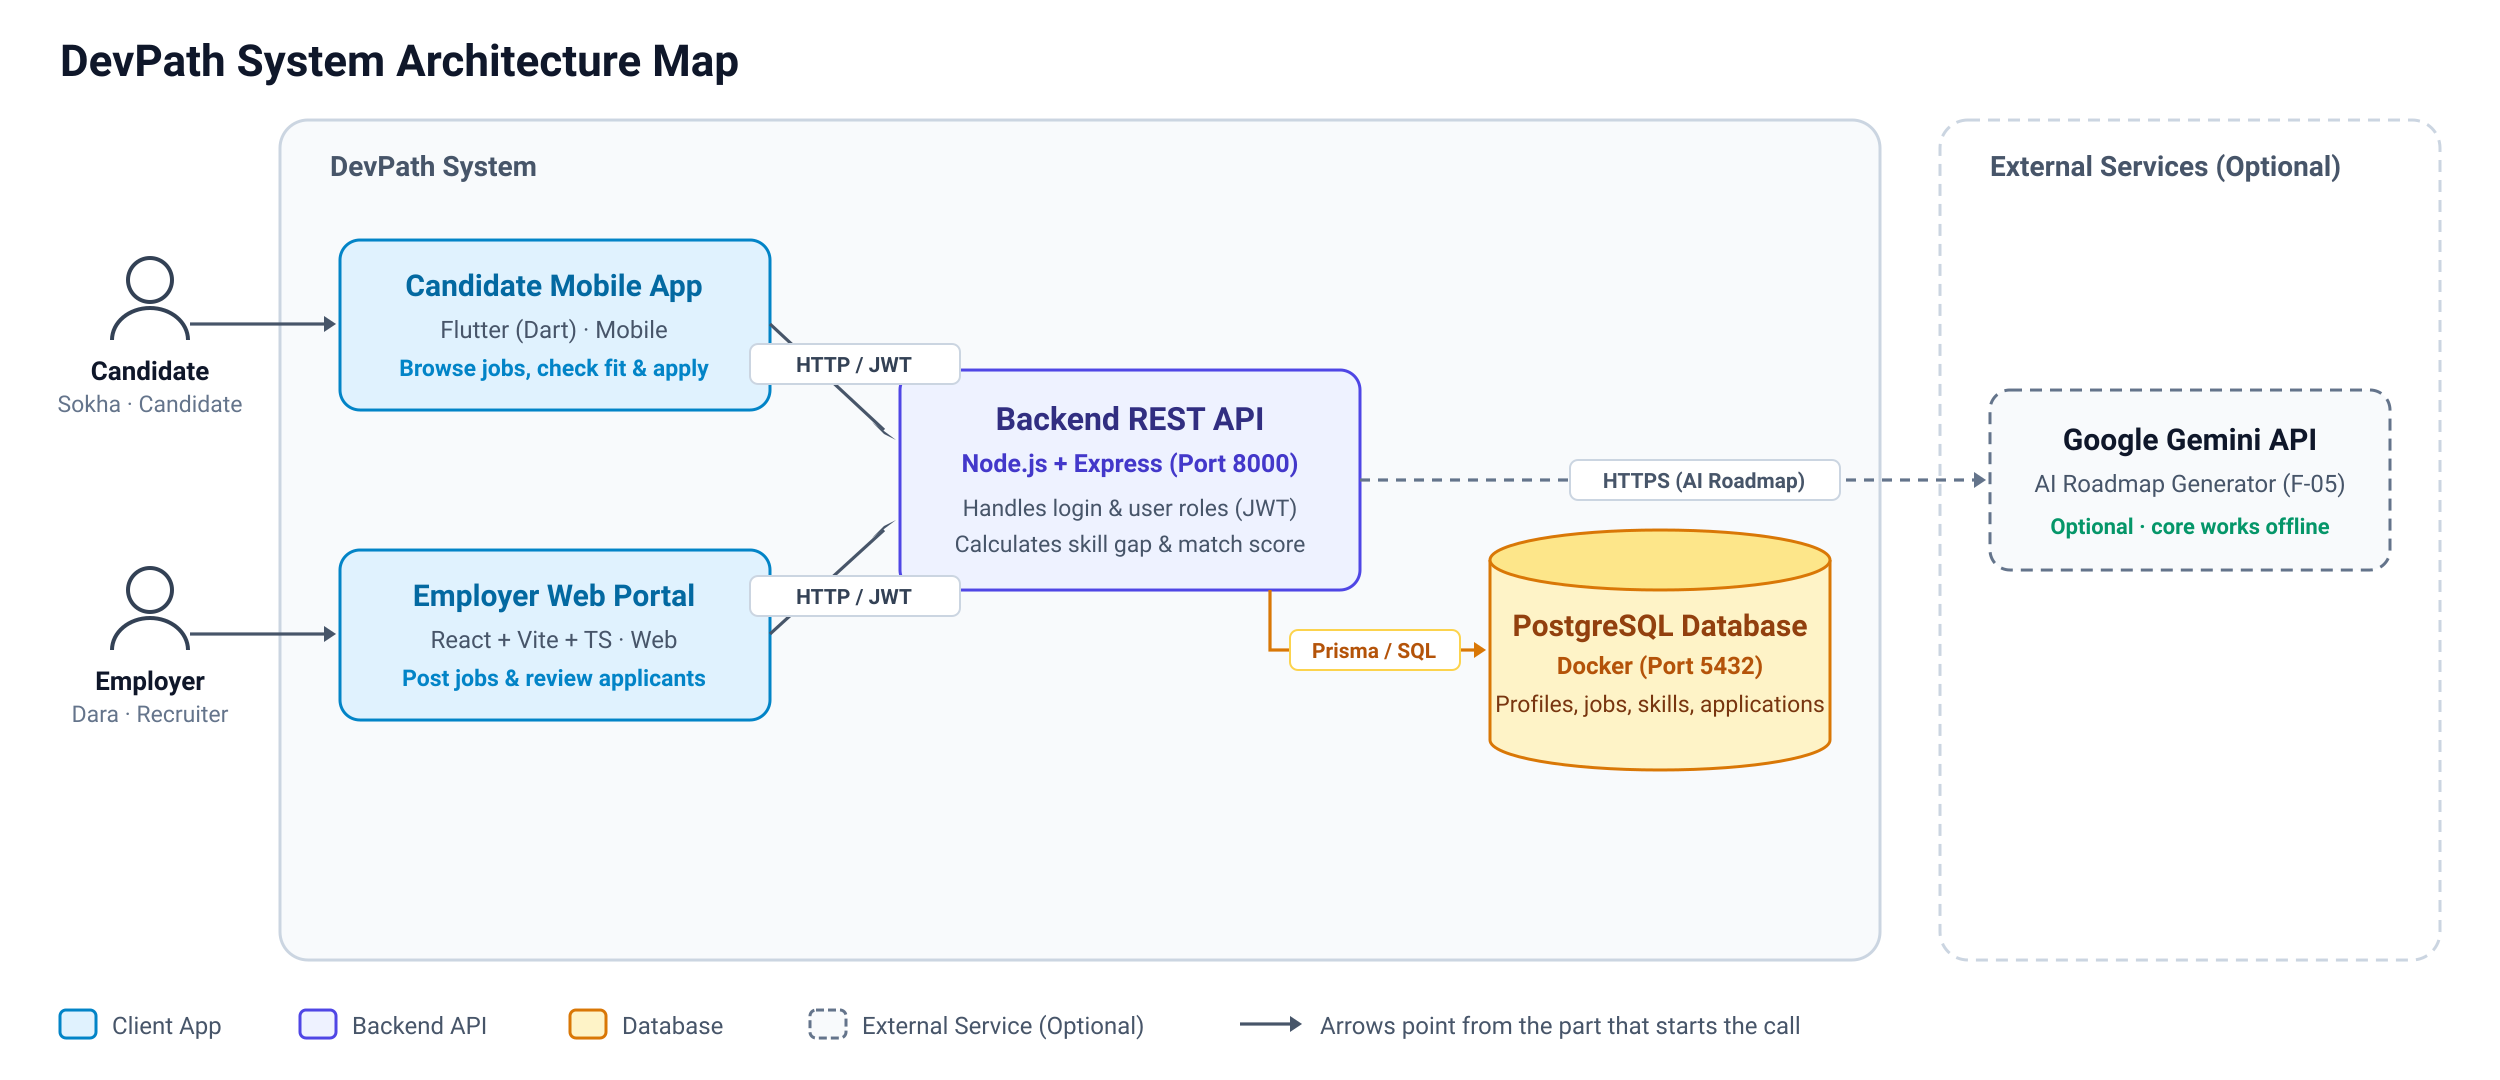
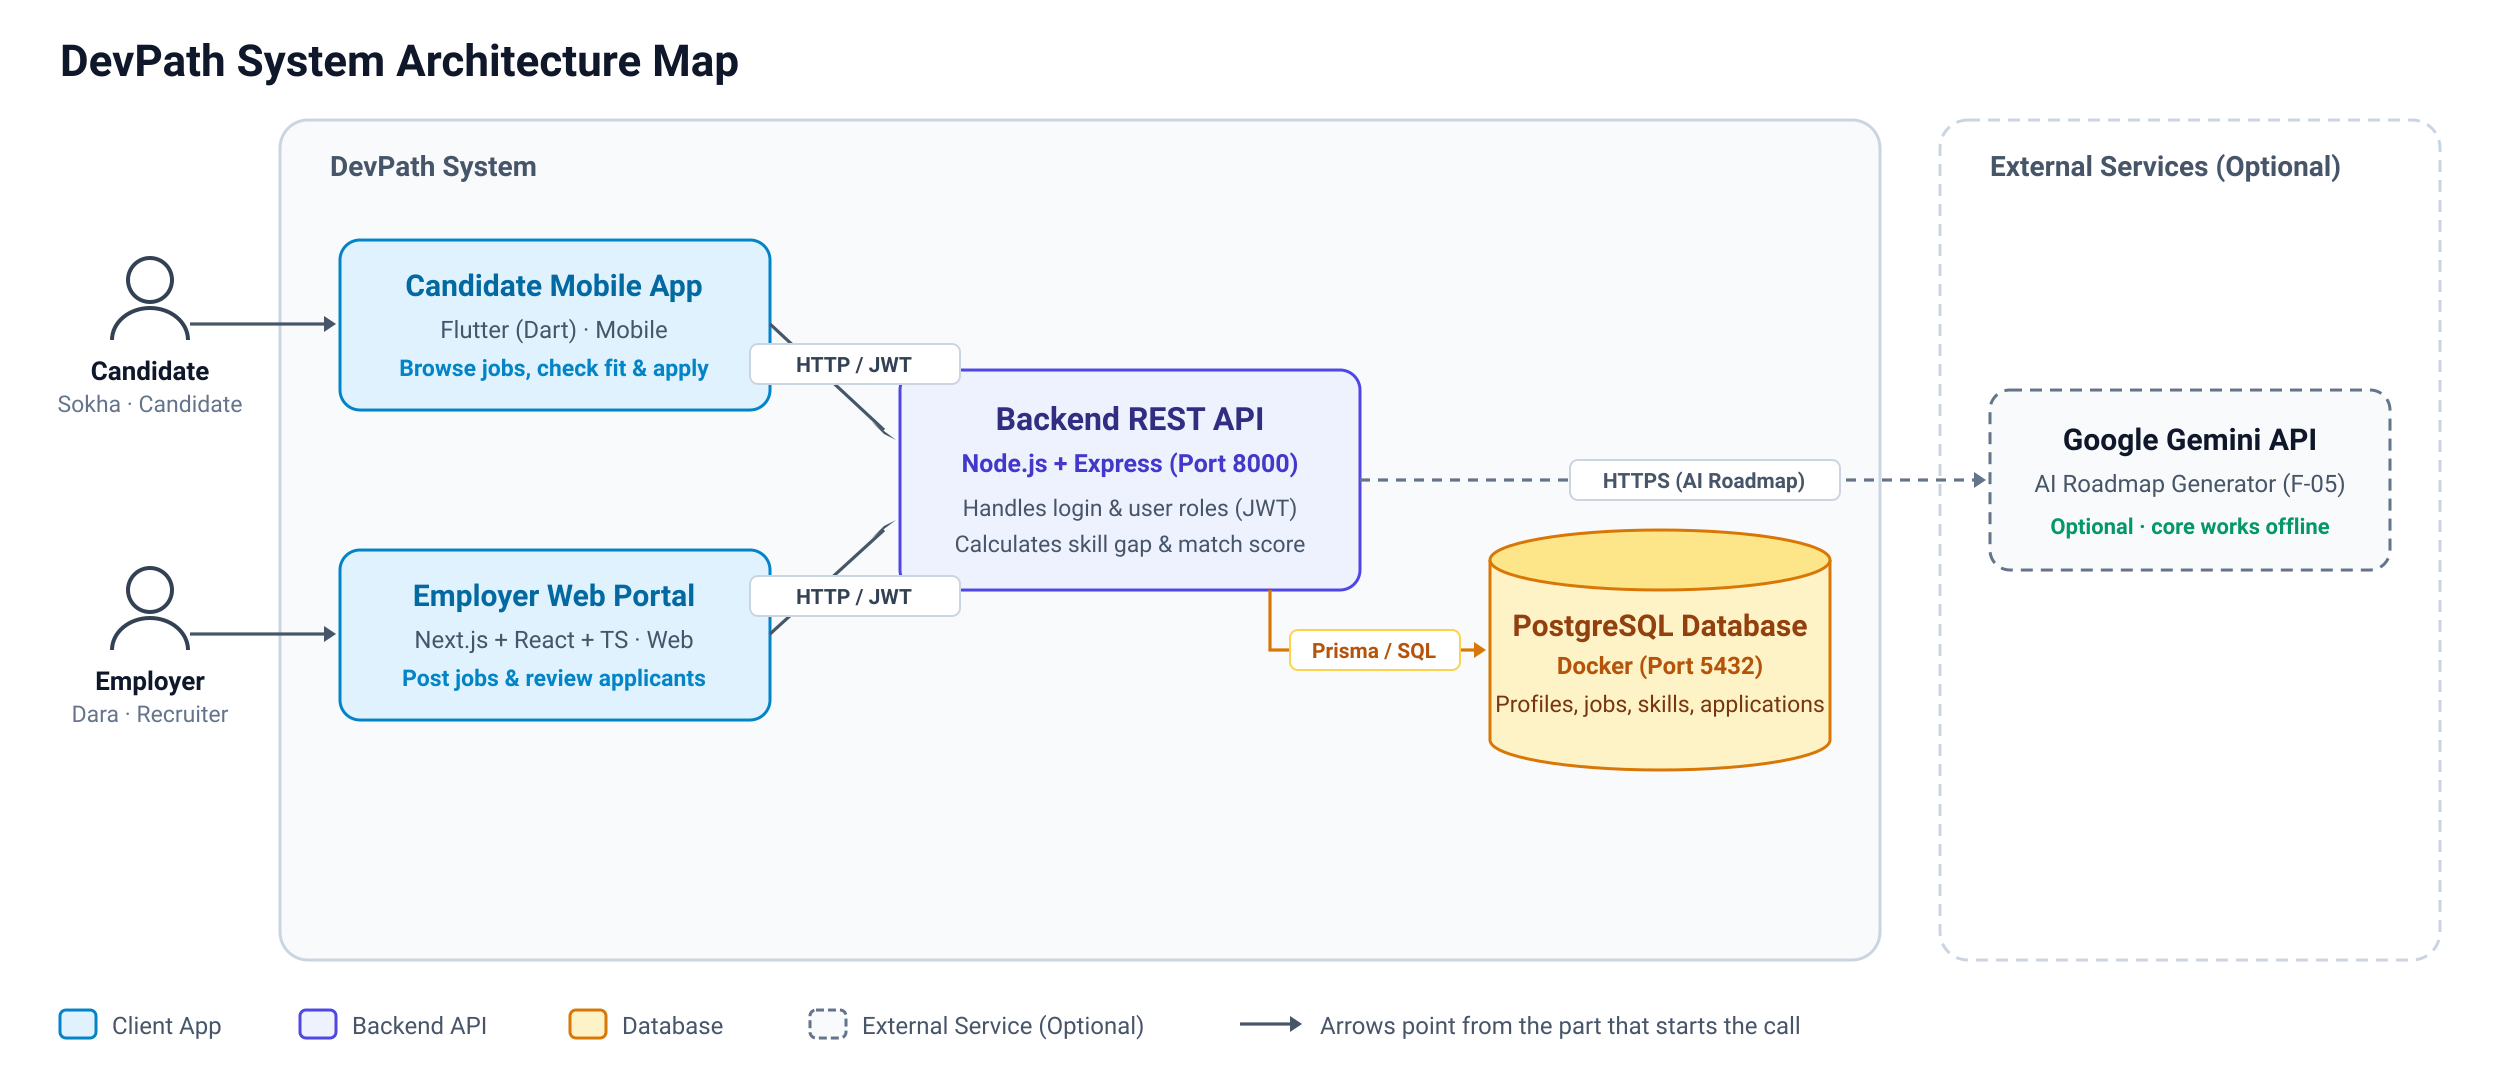
<svg xmlns="http://www.w3.org/2000/svg" width="1250" height="540" viewBox="0 0 1250 540">
  <rect width="1250" height="540" fill="#ffffff" />
  <text x="30" y="38" font-family="-apple-system, BlinkMacSystemFont, 'Segoe UI', Roboto, Helvetica, Arial, sans-serif" font-size="22" font-weight="700" fill="#0f172a">DevPath System Architecture Map</text>
  <rect x="140" y="60" width="800" height="420" rx="14" fill="#f8fafc" stroke="#cbd5e1" stroke-width="1.5" />
  <text x="165" y="88" font-family="-apple-system, BlinkMacSystemFont, 'Segoe UI', Roboto, Helvetica, Arial, sans-serif" font-size="14" font-weight="700" fill="#475569">DevPath System</text>
  <rect x="970" y="60" width="250" height="420" rx="14" fill="#ffffff" stroke="#cbd5e1" stroke-width="1.5" stroke-dasharray="6,4" />
  <text x="995" y="88" font-family="-apple-system, BlinkMacSystemFont, 'Segoe UI', Roboto, Helvetica, Arial, sans-serif" font-size="14" font-weight="700" fill="#475569">External Services (Optional)</text>
  <circle cx="75" cy="140" r="11" fill="none" stroke="#334155" stroke-width="2" />
  <path d="M56,170 A19,16 0 0 1 94,170" fill="none" stroke="#334155" stroke-width="2" />
  <text x="75" y="190" font-family="-apple-system, BlinkMacSystemFont, 'Segoe UI', Roboto, Helvetica, Arial, sans-serif" font-size="13" font-weight="700" fill="#0f172a" text-anchor="middle">Candidate</text>
  <text x="75" y="206" font-family="-apple-system, BlinkMacSystemFont, 'Segoe UI', Roboto, Helvetica, Arial, sans-serif" font-size="11.5" fill="#64748b" text-anchor="middle">Sokha · Candidate</text>
  <circle cx="75" cy="295" r="11" fill="none" stroke="#334155" stroke-width="2" />
  <path d="M56,325 A19,16 0 0 1 94,325" fill="none" stroke="#334155" stroke-width="2" />
  <text x="75" y="345" font-family="-apple-system, BlinkMacSystemFont, 'Segoe UI', Roboto, Helvetica, Arial, sans-serif" font-size="13" font-weight="700" fill="#0f172a" text-anchor="middle">Employer</text>
  <text x="75" y="361" font-family="-apple-system, BlinkMacSystemFont, 'Segoe UI', Roboto, Helvetica, Arial, sans-serif" font-size="11.5" fill="#64748b" text-anchor="middle">Dara · Recruiter</text>
  <rect x="170" y="120" width="215" height="85" rx="10" fill="#e0f2fe" stroke="#0284c7" stroke-width="1.5" />
  <text x="277" y="148" font-family="-apple-system, BlinkMacSystemFont, 'Segoe UI', Roboto, Helvetica, Arial, sans-serif" font-size="15" font-weight="700" fill="#0369a1" text-anchor="middle">Candidate Mobile App</text>
  <text x="277" y="169" font-family="-apple-system, BlinkMacSystemFont, 'Segoe UI', Roboto, Helvetica, Arial, sans-serif" font-size="12" fill="#475569" text-anchor="middle">Flutter (Dart) · Mobile</text>
  <text x="277" y="188" font-family="-apple-system, BlinkMacSystemFont, 'Segoe UI', Roboto, Helvetica, Arial, sans-serif" font-size="11.5" font-weight="600" fill="#0284c7" text-anchor="middle">Browse jobs, check fit &amp; apply</text>
  <rect x="170" y="275" width="215" height="85" rx="10" fill="#e0f2fe" stroke="#0284c7" stroke-width="1.5" />
  <text x="277" y="303" font-family="-apple-system, BlinkMacSystemFont, 'Segoe UI', Roboto, Helvetica, Arial, sans-serif" font-size="15" font-weight="700" fill="#0369a1" text-anchor="middle">Employer Web Portal</text>
-   <text x="277" y="324" font-family="-apple-system, BlinkMacSystemFont, 'Segoe UI', Roboto, Helvetica, Arial, sans-serif" font-size="12" fill="#475569" text-anchor="middle">React + Vite + TS · Web</text>
+   <text x="277" y="324" font-family="-apple-system, BlinkMacSystemFont, 'Segoe UI', Roboto, Helvetica, Arial, sans-serif" font-size="12" fill="#475569" text-anchor="middle">Next.js + React + TS · Web</text>
  <text x="277" y="343" font-family="-apple-system, BlinkMacSystemFont, 'Segoe UI', Roboto, Helvetica, Arial, sans-serif" font-size="11.5" font-weight="600" fill="#0284c7" text-anchor="middle">Post jobs &amp; review applicants</text>
  <rect x="450" y="185" width="230" height="110" rx="10" fill="#eef2ff" stroke="#4f46e5" stroke-width="1.5" />
  <text x="565" y="215" font-family="-apple-system, BlinkMacSystemFont, 'Segoe UI', Roboto, Helvetica, Arial, sans-serif" font-size="16" font-weight="700" fill="#312e81" text-anchor="middle">Backend REST API</text>
  <text x="565" y="236" font-family="-apple-system, BlinkMacSystemFont, 'Segoe UI', Roboto, Helvetica, Arial, sans-serif" font-size="12.5" font-weight="600" fill="#4338ca" text-anchor="middle">Node.js + Express (Port 8000)</text>
  <text x="565" y="258" font-family="-apple-system, BlinkMacSystemFont, 'Segoe UI', Roboto, Helvetica, Arial, sans-serif" font-size="11.5" fill="#475569" text-anchor="middle">Handles login &amp; user roles (JWT)</text>
  <text x="565" y="276" font-family="-apple-system, BlinkMacSystemFont, 'Segoe UI', Roboto, Helvetica, Arial, sans-serif" font-size="11.5" fill="#475569" text-anchor="middle">Calculates skill gap &amp; match score</text>
  <path d="M745,280 V370 A85,15 0 0 0 915,370 V280" fill="#fef3c7" stroke="#d97706" stroke-width="1.5" />
  <ellipse cx="830" cy="280" rx="85" ry="15" fill="#fde68a" stroke="#d97706" stroke-width="1.5" />
  <text x="830" y="318" font-family="-apple-system, BlinkMacSystemFont, 'Segoe UI', Roboto, Helvetica, Arial, sans-serif" font-size="15" font-weight="700" fill="#92400e" text-anchor="middle">PostgreSQL Database</text>
  <text x="830" y="337" font-family="-apple-system, BlinkMacSystemFont, 'Segoe UI', Roboto, Helvetica, Arial, sans-serif" font-size="12" font-weight="600" fill="#b45309" text-anchor="middle">Docker (Port 5432)</text>
  <text x="830" y="356" font-family="-apple-system, BlinkMacSystemFont, 'Segoe UI', Roboto, Helvetica, Arial, sans-serif" font-size="11.5" fill="#78350f" text-anchor="middle">Profiles, jobs, skills, applications</text>
  <rect x="995" y="195" width="200" height="90" rx="10" fill="#f8fafc" stroke="#64748b" stroke-width="1.5" stroke-dasharray="6,4" />
  <text x="1095" y="225" font-family="-apple-system, BlinkMacSystemFont, 'Segoe UI', Roboto, Helvetica, Arial, sans-serif" font-size="15" font-weight="700" fill="#0f172a" text-anchor="middle">Google Gemini API</text>
  <text x="1095" y="246" font-family="-apple-system, BlinkMacSystemFont, 'Segoe UI', Roboto, Helvetica, Arial, sans-serif" font-size="12" fill="#475569" text-anchor="middle">AI Roadmap Generator (F-05)</text>
  <text x="1095" y="267" font-family="-apple-system, BlinkMacSystemFont, 'Segoe UI', Roboto, Helvetica, Arial, sans-serif" font-size="11" font-weight="600" fill="#059669" text-anchor="middle">Optional · core works offline</text>
  <line x1="95" y1="162" x2="162" y2="162" stroke="#475569" stroke-width="1.6" />
  <polygon points="162,158 168,162 162,166" fill="#475569" />
  <line x1="95" y1="317" x2="162" y2="317" stroke="#475569" stroke-width="1.6" />
  <polygon points="162,313 168,317 162,321" fill="#475569" />
  <path d="M385,162 L442,215" fill="none" stroke="#475569" stroke-width="1.6" />
  <polygon points="436,211 448,220 442,217" fill="#475569" />
  <path d="M385,317 L442,265" fill="none" stroke="#475569" stroke-width="1.6" />
  <polygon points="442,263 448,260 436,269" fill="#475569" />
  <path d="M635,295 V325 H737" fill="none" stroke="#d97706" stroke-width="1.6" />
  <polygon points="737,321 743,325 737,329" fill="#d97706" />
  <line x1="680" y1="240" x2="987" y2="240" stroke="#64748b" stroke-width="1.6" stroke-dasharray="5,4" />
  <polygon points="987,236 993,240 987,244" fill="#64748b" />
  <rect x="375" y="172" width="105" height="20" rx="4" fill="#ffffff" stroke="#cbd5e1" stroke-width="1" />
  <text x="427" y="186" font-family="-apple-system, BlinkMacSystemFont, 'Segoe UI', Roboto, Helvetica, Arial, sans-serif" font-size="10.5" font-weight="600" fill="#334155" text-anchor="middle">HTTP / JWT</text>
  <rect x="375" y="288" width="105" height="20" rx="4" fill="#ffffff" stroke="#cbd5e1" stroke-width="1" />
  <text x="427" y="302" font-family="-apple-system, BlinkMacSystemFont, 'Segoe UI', Roboto, Helvetica, Arial, sans-serif" font-size="10.5" font-weight="600" fill="#334155" text-anchor="middle">HTTP / JWT</text>
  <rect x="645" y="315" width="85" height="20" rx="4" fill="#ffffff" stroke="#fcd34d" stroke-width="1" />
  <text x="687" y="329" font-family="-apple-system, BlinkMacSystemFont, 'Segoe UI', Roboto, Helvetica, Arial, sans-serif" font-size="10.5" font-weight="700" fill="#b45309" text-anchor="middle">Prisma / SQL</text>
  <rect x="785" y="230" width="135" height="20" rx="4" fill="#ffffff" stroke="#cbd5e1" stroke-width="1" />
  <text x="852" y="244" font-family="-apple-system, BlinkMacSystemFont, 'Segoe UI', Roboto, Helvetica, Arial, sans-serif" font-size="10.5" font-weight="600" fill="#475569" text-anchor="middle">HTTPS (AI Roadmap)</text>
  <rect x="30" y="505" width="18" height="14" rx="3" fill="#e0f2fe" stroke="#0284c7" stroke-width="1.5" />
  <text x="56" y="517" font-family="-apple-system, BlinkMacSystemFont, 'Segoe UI', Roboto, Helvetica, Arial, sans-serif" font-size="12" fill="#475569">Client App</text>
  <rect x="150" y="505" width="18" height="14" rx="3" fill="#eef2ff" stroke="#4f46e5" stroke-width="1.5" />
  <text x="176" y="517" font-family="-apple-system, BlinkMacSystemFont, 'Segoe UI', Roboto, Helvetica, Arial, sans-serif" font-size="12" fill="#475569">Backend API</text>
  <rect x="285" y="505" width="18" height="14" rx="3" fill="#fef3c7" stroke="#d97706" stroke-width="1.5" />
  <text x="311" y="517" font-family="-apple-system, BlinkMacSystemFont, 'Segoe UI', Roboto, Helvetica, Arial, sans-serif" font-size="12" fill="#475569">Database</text>
  <rect x="405" y="505" width="18" height="14" rx="3" fill="#f8fafc" stroke="#64748b" stroke-width="1.5" stroke-dasharray="4,2" />
  <text x="431" y="517" font-family="-apple-system, BlinkMacSystemFont, 'Segoe UI', Roboto, Helvetica, Arial, sans-serif" font-size="12" fill="#475569">External Service (Optional)</text>
  <line x1="620" y1="512" x2="645" y2="512" stroke="#475569" stroke-width="1.6" />
  <polygon points="645,508 651,512 645,516" fill="#475569" />
  <text x="660" y="517" font-family="-apple-system, BlinkMacSystemFont, 'Segoe UI', Roboto, Helvetica, Arial, sans-serif" font-size="12" fill="#475569">Arrows point from the part that starts the call</text>
</svg>
